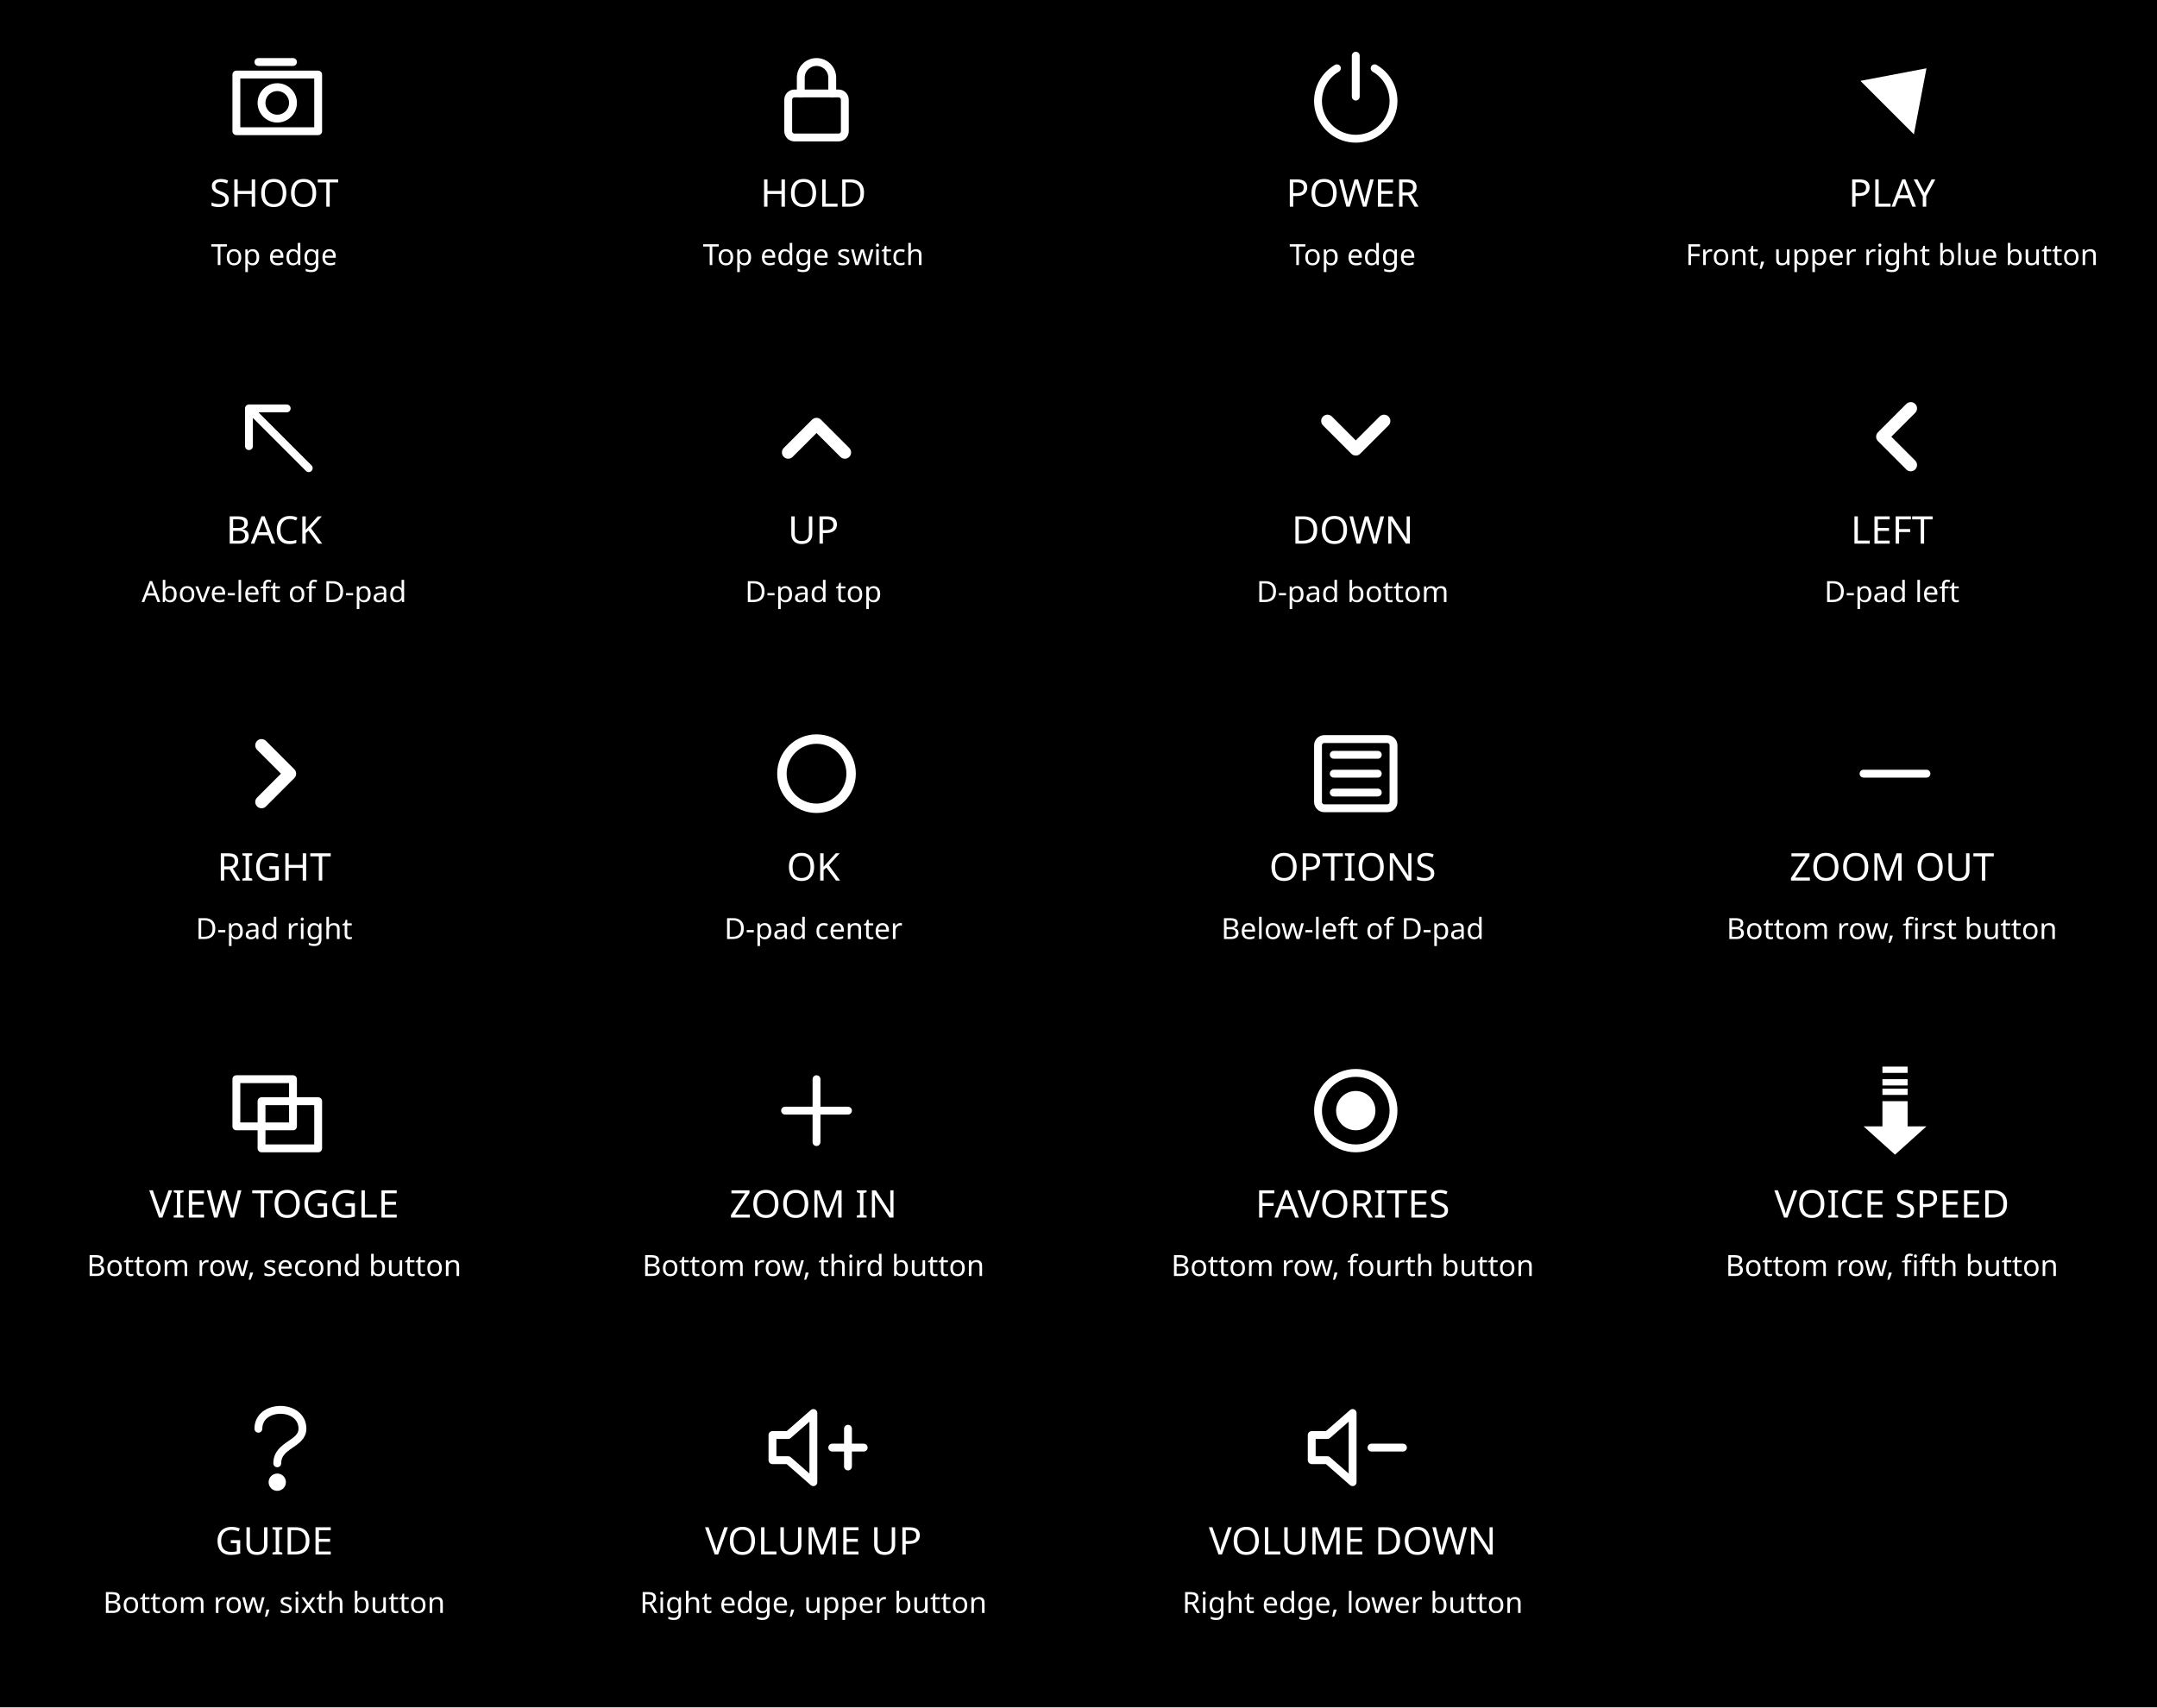
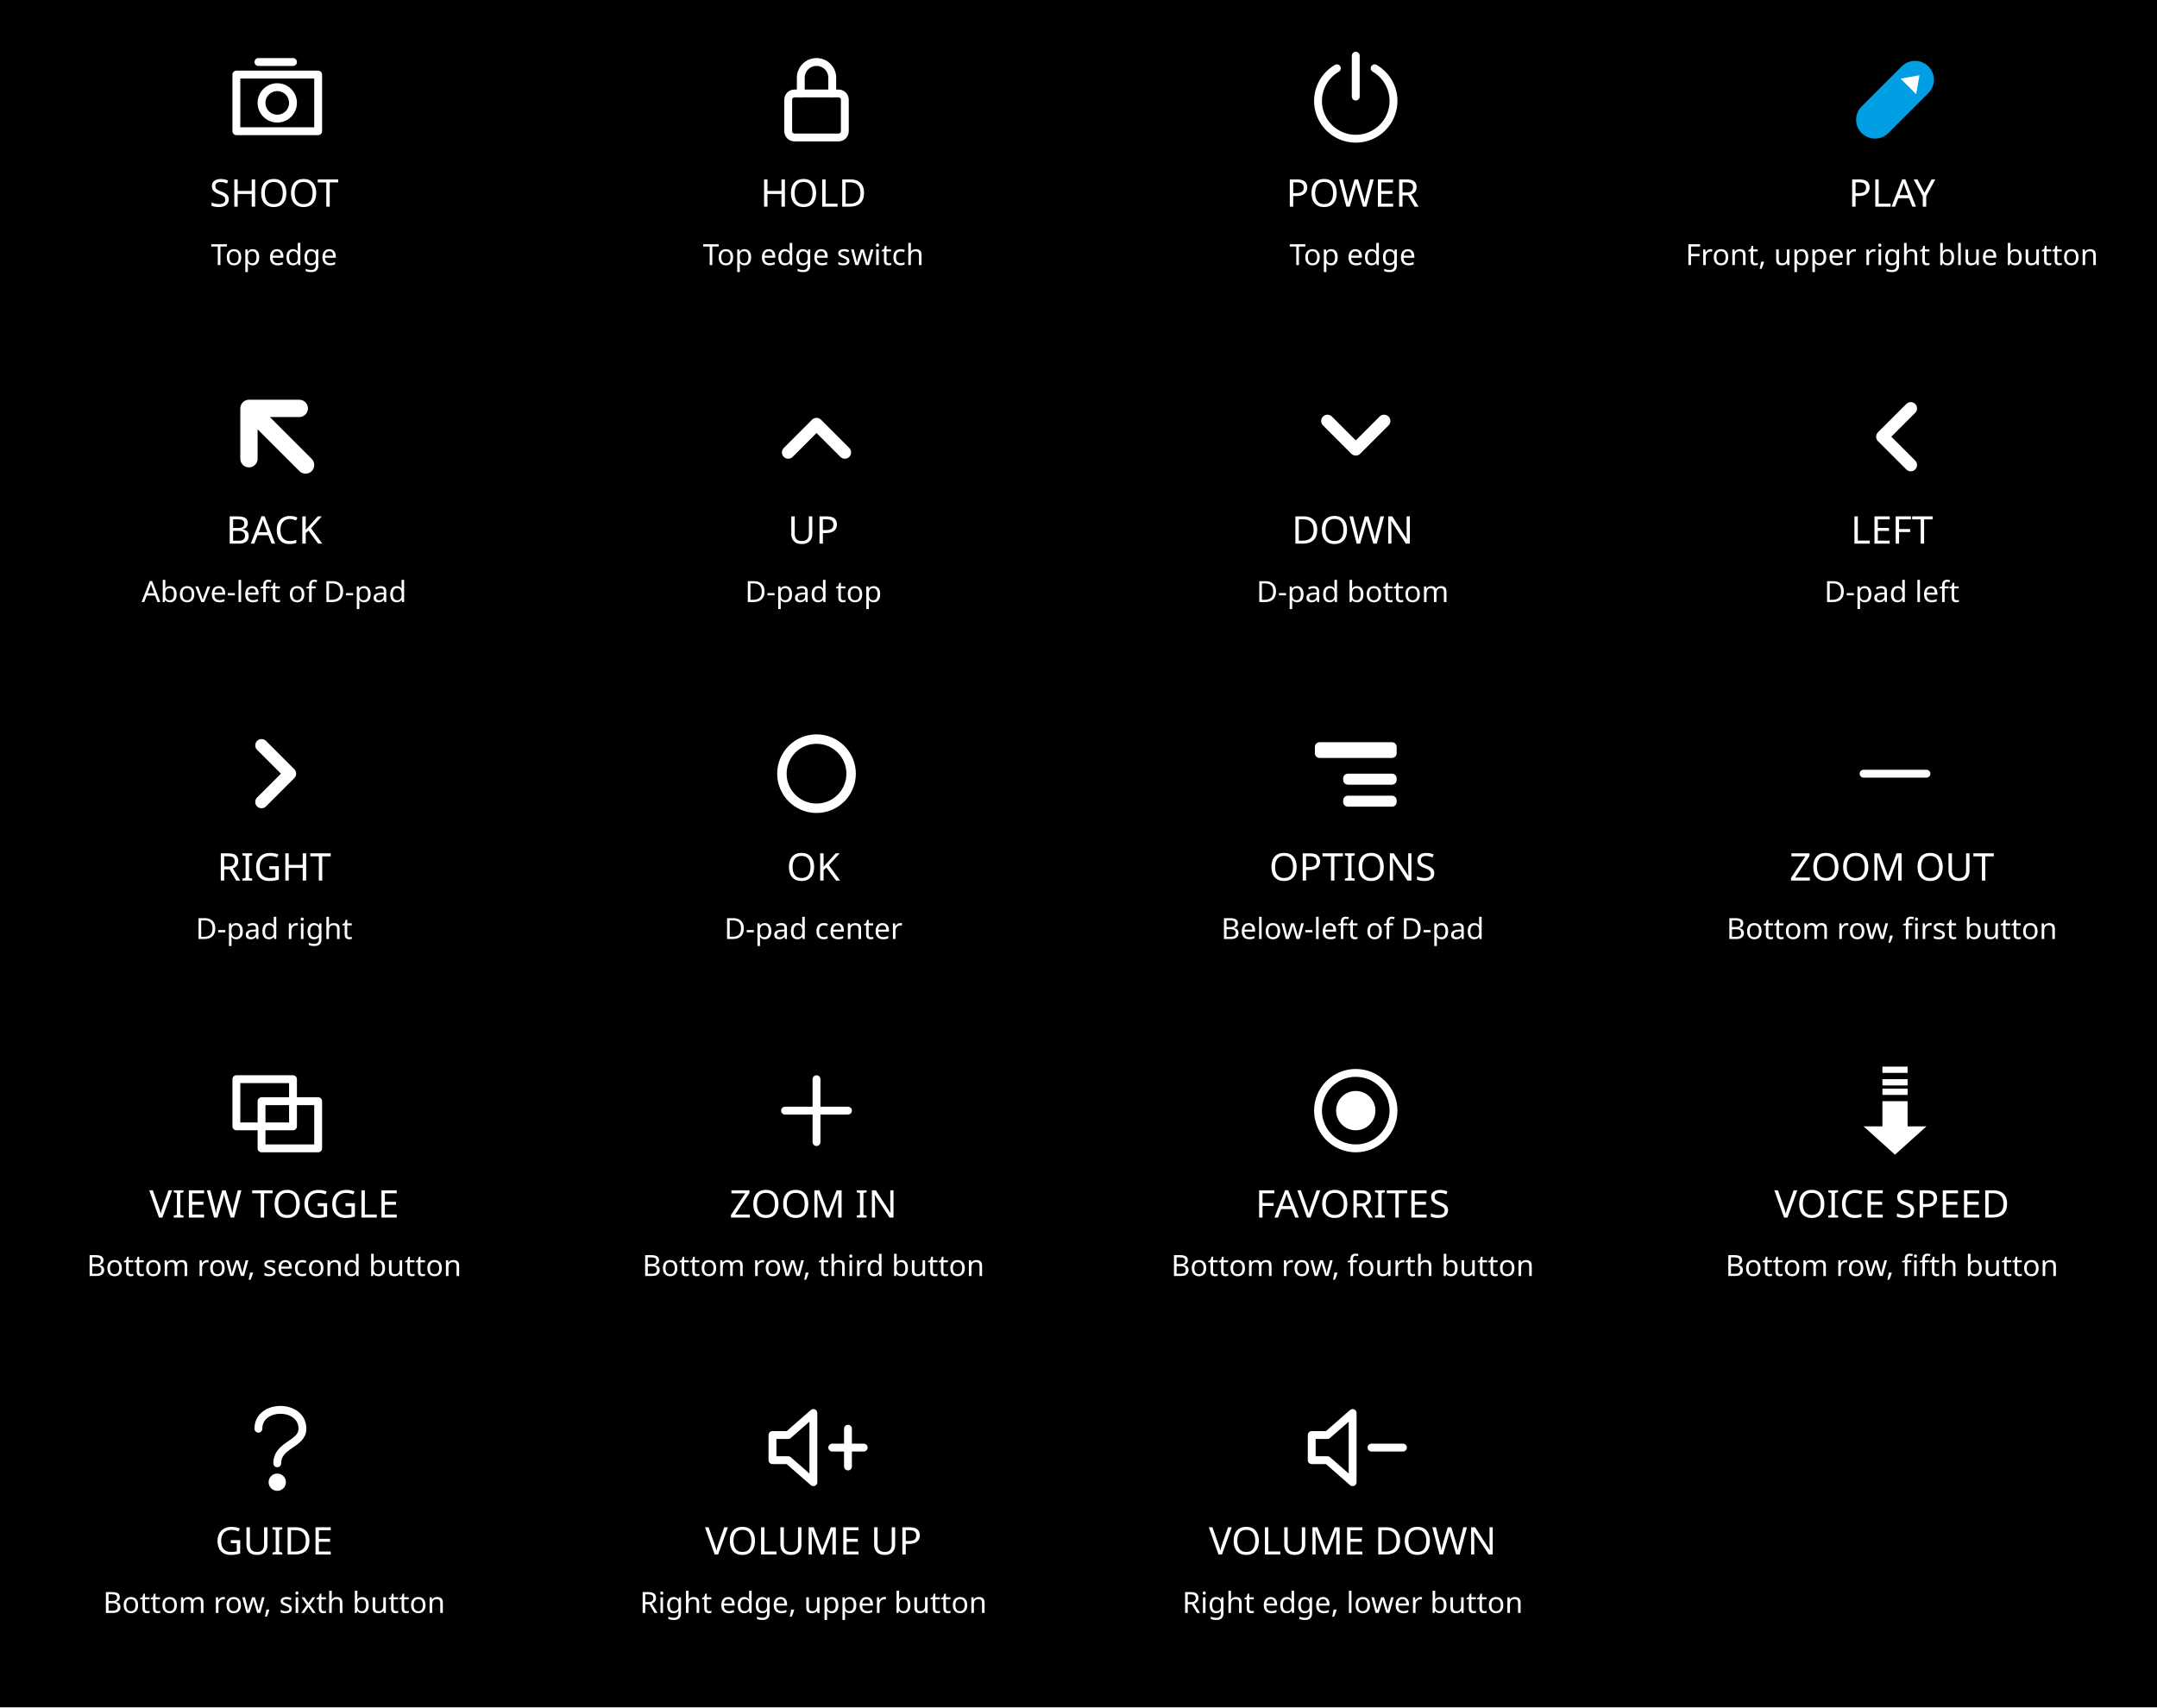
<svg xmlns="http://www.w3.org/2000/svg" width="960" height="760" viewBox="0 0 960 760">
  <rect width="960" height="760" fill="black" />
  <g transform="translate(101 22) scale(1.4)">
    <g fill="none" stroke="white" stroke-width="2.5" stroke-linecap="round" stroke-linejoin="round">
      <path d="M3 8h26v18H3z M10 4h11" />
      <circle cx="16" cy="17" r="5" />
    </g>
  </g>
  <text x="122" y="92" text-anchor="middle" fill="white" font-family="sans-serif" font-size="17">SHOOT</text>
  <text x="122" y="118" text-anchor="middle" fill="white" font-family="sans-serif" font-size="13">Top edge</text>
  <g transform="translate(341 22) scale(1.4)">
    <g fill="none" stroke="white" stroke-width="2.5" stroke-linecap="round" stroke-linejoin="round">
      <rect x="7" y="14" width="18" height="14" rx="2" />
      <path d="M11 14V9a5 5 0 0 1 10 0v5" />
    </g>
  </g>
  <text x="362" y="92" text-anchor="middle" fill="white" font-family="sans-serif" font-size="17">HOLD</text>
  <text x="362" y="118" text-anchor="middle" fill="white" font-family="sans-serif" font-size="13">Top edge switch</text>
  <g transform="translate(581 22) scale(1.4)">
    <g fill="none" stroke="white" stroke-width="2.5" stroke-linecap="round" stroke-linejoin="round">
      <path d="M10 6a12 12 0 1 0 12 0 M16 2v13" />
    </g>
  </g>
  <text x="602" y="92" text-anchor="middle" fill="white" font-family="sans-serif" font-size="17">POWER</text>
  <text x="602" y="118" text-anchor="middle" fill="white" font-family="sans-serif" font-size="13">Top edge</text>
  <g transform="translate(821 22) scale(1.4)">
-     <path d="M26 6L22 27L5 10Z" fill="white" />
+     <g transform="rotate(-45 16 16)">
+       <rect x="1" y="10" width="30" height="12" rx="6" fill="#009fe3" />
+       <path d="M22 12.5 27 16 22 19.5Z" fill="white" />
+     </g>
  </g>
  <text x="842" y="92" text-anchor="middle" fill="white" font-family="sans-serif" font-size="17">PLAY</text>
  <text x="842" y="118" text-anchor="middle" fill="white" font-family="sans-serif" font-size="13">Front, upper right blue button</text>
  <g transform="translate(101 172) scale(1.4)">
-     <g fill="none" stroke="white" stroke-width="2.5" stroke-linecap="round" stroke-linejoin="round">
-       <path d="M26 26 7 7v12 M7 7h12" />
-     </g>
+     <path d="M7 23V7h16M7 7l18 18" fill="none" stroke="white" stroke-width="5.5" stroke-linecap="round" stroke-linejoin="round" />
  </g>
  <text x="122" y="242" text-anchor="middle" fill="white" font-family="sans-serif" font-size="17">BACK</text>
  <text x="122" y="268" text-anchor="middle" fill="white" font-family="sans-serif" font-size="13">Above-left of D-pad</text>
  <g transform="translate(341 172) scale(1.4)">
    <path transform="rotate(0 16 16)" d="M7 21L16 12L25 21" fill="none" stroke="white" stroke-width="4" stroke-linecap="round" stroke-linejoin="round" />
  </g>
  <text x="362" y="242" text-anchor="middle" fill="white" font-family="sans-serif" font-size="17">UP</text>
  <text x="362" y="268" text-anchor="middle" fill="white" font-family="sans-serif" font-size="13">D-pad top</text>
  <g transform="translate(581 172) scale(1.4)">
    <path transform="rotate(180 16 16)" d="M7 21L16 12L25 21" fill="none" stroke="white" stroke-width="4" stroke-linecap="round" stroke-linejoin="round" />
  </g>
  <text x="602" y="242" text-anchor="middle" fill="white" font-family="sans-serif" font-size="17">DOWN</text>
  <text x="602" y="268" text-anchor="middle" fill="white" font-family="sans-serif" font-size="13">D-pad bottom</text>
  <g transform="translate(821 172) scale(1.4)">
    <path transform="rotate(270 16 16)" d="M7 21L16 12L25 21" fill="none" stroke="white" stroke-width="4" stroke-linecap="round" stroke-linejoin="round" />
  </g>
  <text x="842" y="242" text-anchor="middle" fill="white" font-family="sans-serif" font-size="17">LEFT</text>
  <text x="842" y="268" text-anchor="middle" fill="white" font-family="sans-serif" font-size="13">D-pad left</text>
  <g transform="translate(101 322) scale(1.4)">
    <path transform="rotate(90 16 16)" d="M7 21L16 12L25 21" fill="none" stroke="white" stroke-width="4" stroke-linecap="round" stroke-linejoin="round" />
  </g>
  <text x="122" y="392" text-anchor="middle" fill="white" font-family="sans-serif" font-size="17">RIGHT</text>
  <text x="122" y="418" text-anchor="middle" fill="white" font-family="sans-serif" font-size="13">D-pad right</text>
  <g transform="translate(341 322) scale(1.4)">
    <circle cx="16" cy="16" r="11" fill="none" stroke="white" stroke-width="3" />
  </g>
  <text x="362" y="392" text-anchor="middle" fill="white" font-family="sans-serif" font-size="17">OK</text>
  <text x="362" y="418" text-anchor="middle" fill="white" font-family="sans-serif" font-size="13">D-pad center</text>
  <g transform="translate(581 322) scale(1.4)">
-     <g fill="none" stroke="white" stroke-width="2.5" stroke-linecap="round" stroke-linejoin="round">
-       <rect x="4" y="5" width="24" height="22" rx="2" />
-       <path d="M9 10h14 M9 16h14 M9 22h14" />
+     <g fill="white">
+       <rect x="3" y="6" width="26" height="5" rx="1.5" />
+       <rect x="12" y="16" width="17" height="3.5" rx="1.5" />
+       <rect x="12" y="23" width="17" height="3.5" rx="1.5" />
    </g>
  </g>
  <text x="602" y="392" text-anchor="middle" fill="white" font-family="sans-serif" font-size="17">OPTIONS</text>
  <text x="602" y="418" text-anchor="middle" fill="white" font-family="sans-serif" font-size="13">Below-left of D-pad</text>
  <g transform="translate(821 322) scale(1.4)">
    <g fill="none" stroke="white" stroke-width="2.5" stroke-linecap="round" stroke-linejoin="round">
      <path d="M6 16h20" />
    </g>
  </g>
  <text x="842" y="392" text-anchor="middle" fill="white" font-family="sans-serif" font-size="17">ZOOM OUT</text>
  <text x="842" y="418" text-anchor="middle" fill="white" font-family="sans-serif" font-size="13">Bottom row, first button</text>
  <g transform="translate(101 472) scale(1.4)">
    <g fill="none" stroke="white" stroke-width="2.5" stroke-linecap="round" stroke-linejoin="round">
      <path d="M3 6h18v15H3z M11 13h18v15H11z" />
    </g>
  </g>
  <text x="122" y="542" text-anchor="middle" fill="white" font-family="sans-serif" font-size="17">VIEW TOGGLE</text>
  <text x="122" y="568" text-anchor="middle" fill="white" font-family="sans-serif" font-size="13">Bottom row, second button</text>
  <g transform="translate(341 472) scale(1.4)">
    <g fill="none" stroke="white" stroke-width="2.5" stroke-linecap="round" stroke-linejoin="round">
      <path d="M6 16h20 M16 6v20" />
    </g>
  </g>
  <text x="362" y="542" text-anchor="middle" fill="white" font-family="sans-serif" font-size="17">ZOOM IN</text>
  <text x="362" y="568" text-anchor="middle" fill="white" font-family="sans-serif" font-size="13">Bottom row, third button</text>
  <g transform="translate(581 472) scale(1.4)">
    <g fill="none" stroke="white" stroke-width="2.5" stroke-linecap="round" stroke-linejoin="round">
      <circle cx="16" cy="16" r="12" />
      <circle cx="16" cy="16" r="5" fill="white" />
    </g>
  </g>
  <text x="602" y="542" text-anchor="middle" fill="white" font-family="sans-serif" font-size="17">FAVORITES</text>
  <text x="602" y="568" text-anchor="middle" fill="white" font-family="sans-serif" font-size="13">Bottom row, fourth button</text>
  <g transform="translate(821 472) scale(1.4)">
    <path d="M12 13H20V21H26L16 30L6 21H12Z" fill="white" />
    <path d="M12 3H20M12 7H20M12 10H20" fill="none" stroke="white" stroke-width="2" />
  </g>
  <text x="842" y="542" text-anchor="middle" fill="white" font-family="sans-serif" font-size="17">VOICE SPEED</text>
  <text x="842" y="568" text-anchor="middle" fill="white" font-family="sans-serif" font-size="13">Bottom row, fifth button</text>
  <g transform="translate(101 622) scale(1.4)">
    <g fill="none" stroke="white" stroke-width="2.5" stroke-linecap="round" stroke-linejoin="round">
      <path d="M10 10c0-8 14-8 14 0 0 5-8 5-8 11" />
      <circle cx="16" cy="27" r="1.5" fill="white" />
    </g>
  </g>
  <text x="122" y="692" text-anchor="middle" fill="white" font-family="sans-serif" font-size="17">GUIDE</text>
  <text x="122" y="718" text-anchor="middle" fill="white" font-family="sans-serif" font-size="13">Bottom row, sixth button</text>
  <g transform="translate(341 622) scale(1.4)">
    <g fill="none" stroke="white" stroke-width="2.5" stroke-linecap="round" stroke-linejoin="round">
      <path d="M2 12h5l8-7v22l-8-7H2z M26 10v12 M21 16h10" />
    </g>
  </g>
  <text x="362" y="692" text-anchor="middle" fill="white" font-family="sans-serif" font-size="17">VOLUME UP</text>
  <text x="362" y="718" text-anchor="middle" fill="white" font-family="sans-serif" font-size="13">Right edge, upper button</text>
  <g transform="translate(581 622) scale(1.4)">
    <g fill="none" stroke="white" stroke-width="2.5" stroke-linecap="round" stroke-linejoin="round">
      <path d="M2 12h5l8-7v22l-8-7H2z M21 16h10" />
    </g>
  </g>
  <text x="602" y="692" text-anchor="middle" fill="white" font-family="sans-serif" font-size="17">VOLUME DOWN</text>
  <text x="602" y="718" text-anchor="middle" fill="white" font-family="sans-serif" font-size="13">Right edge, lower button</text>
</svg>
